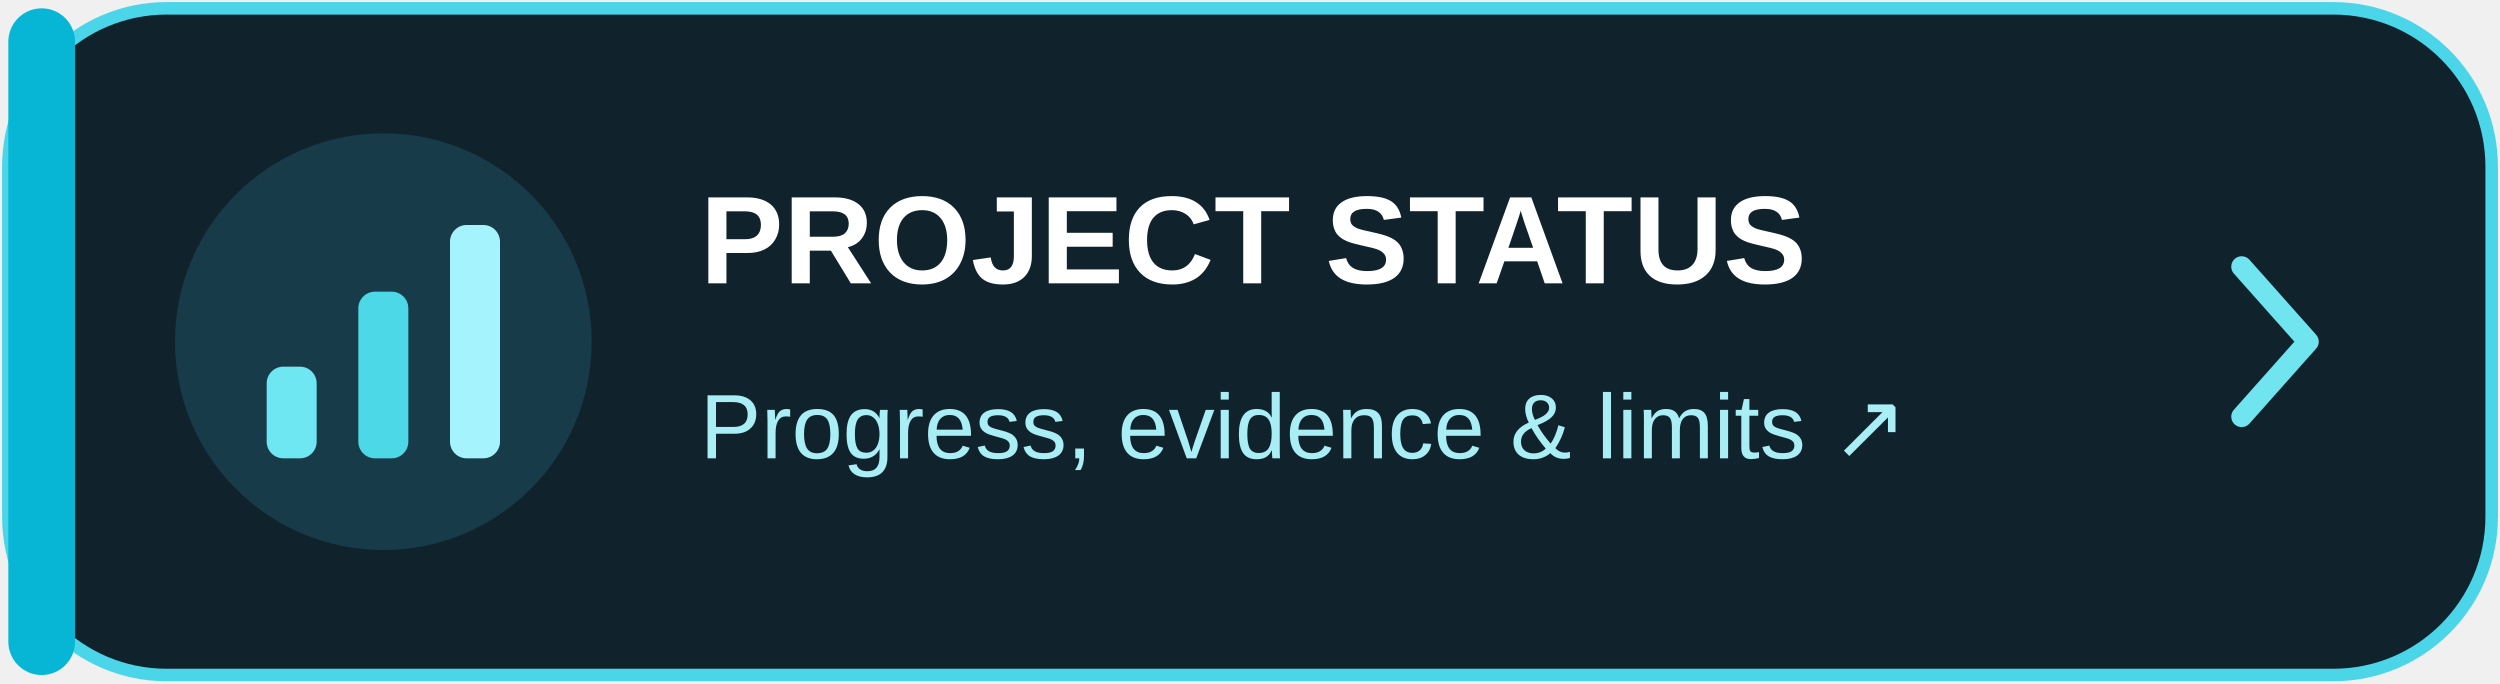
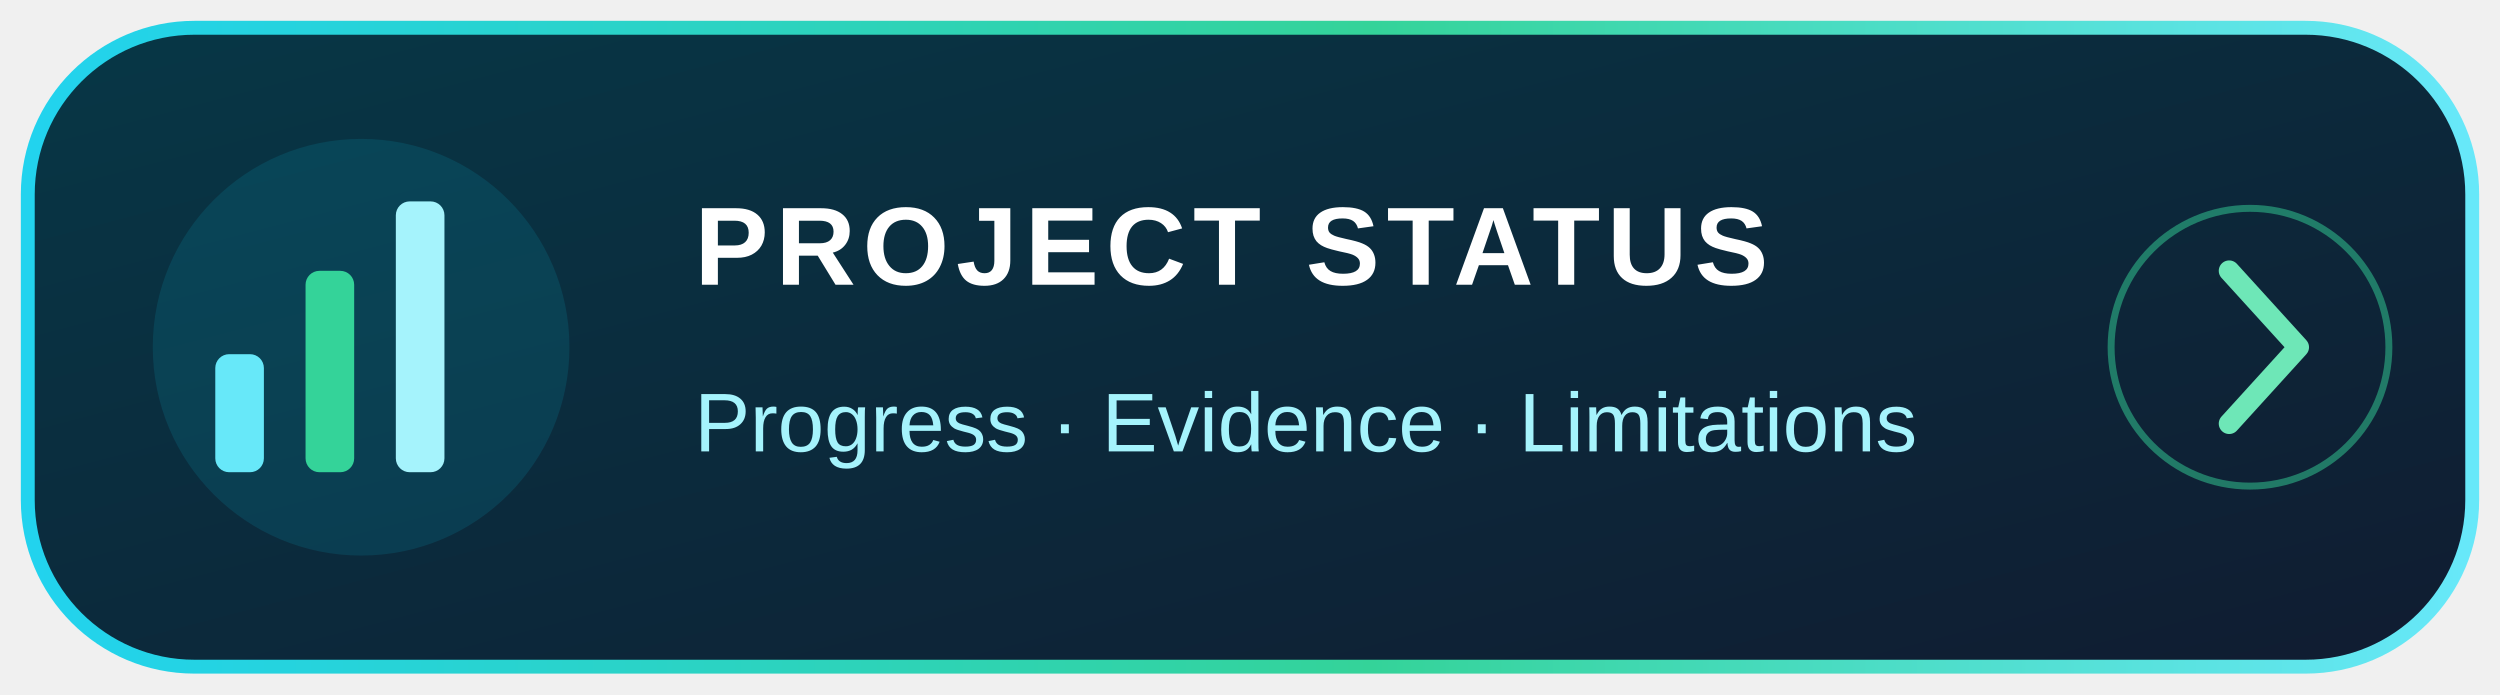
- <svg xmlns="http://www.w3.org/2000/svg" width="300" height="82" viewBox="0 0 300 82">
-   <rect x="1" y="1" width="298" height="80" rx="19" fill="#10232d" stroke="#4bd5e8" stroke-width="1.5" />
-   <rect x="1" y="1" width="8" height="80" rx="4" fill="#06b6d4" />
-   <circle cx="46" cy="41" r="25" fill="#173b49" />
-   <rect x="32" y="44" width="6" height="11" rx="2" fill="#6ee7f2">
-     <animate attributeName="height" values="11;18;11" dur="2.2s" repeatCount="indefinite" />
-     <animate attributeName="y" values="44;37;44" dur="2.2s" repeatCount="indefinite" />
+ <svg xmlns="http://www.w3.org/2000/svg" width="360" height="100" viewBox="0 0 360 100">
+   <defs>
+     <linearGradient id="bg" x1="0" y1="0" x2="1" y2="1">
+       <stop stop-color="#073746" />
+       <stop offset="1" stop-color="#101c31" />
+     </linearGradient>
+     <linearGradient id="edge">
+       <stop stop-color="#22d3ee" />
+       <stop offset=".55" stop-color="#34d399" />
+       <stop offset="1" stop-color="#67e8f9" />
+     </linearGradient>
+   </defs>
+   <rect x="4" y="4" width="352" height="92" rx="24" fill="url(#bg)" stroke="url(#edge)" stroke-width="2">
+     <animate attributeName="stroke-width" values="2;3.5;2" dur="3.3s" repeatCount="indefinite" />
  </rect>
-   <rect x="43" y="35" width="6" height="20" rx="2" fill="#4dd8e7">
-     <animate attributeName="height" values="20;11;20" dur="1.8s" repeatCount="indefinite" />
-     <animate attributeName="y" values="35;44;35" dur="1.8s" repeatCount="indefinite" />
+   <circle cx="52" cy="50" r="30" fill="#06b6d4" opacity=".14">
+     <animate attributeName="r" values="24;32;24" dur="2.8s" repeatCount="indefinite" />
+   </circle>
+   <rect x="31" y="51" width="7" height="17" rx="2" fill="#67e8f9">
+     <animate attributeName="height" values="17;28;17" dur="1.8s" repeatCount="indefinite" />
+     <animate attributeName="y" values="51;40;51" dur="1.8s" repeatCount="indefinite" />
  </rect>
-   <rect x="54" y="27" width="6" height="28" rx="2" fill="#a5f3fc">
-     <animate attributeName="height" values="28;18;28" dur="2.5s" repeatCount="indefinite" />
-     <animate attributeName="y" values="27;37;27" dur="2.5s" repeatCount="indefinite" />
+   <rect x="44" y="39" width="7" height="29" rx="2" fill="#34d399">
+     <animate attributeName="height" values="29;15;29" dur="2.1s" repeatCount="indefinite" />
+     <animate attributeName="y" values="39;53;39" dur="2.1s" repeatCount="indefinite" />
  </rect>
-   <text x="84" y="34" font-family="Arial,sans-serif" font-size="15" font-weight="700" fill="#fff">PROJECT STATUS</text>
-   <text x="84" y="55" font-family="Arial,sans-serif" font-size="11" fill="#a9edf5">Progress, evidence &amp; limits ↗</text>
-   <path d="M269 32l8 9-8 9" fill="none" stroke="#70e5f0" stroke-width="2.5" stroke-linecap="round" stroke-linejoin="round" />
+   <rect x="57" y="29" width="7" height="39" rx="2" fill="#a5f3fc">
+     <animate attributeName="height" values="39;24;39" dur="2.4s" repeatCount="indefinite" />
+     <animate attributeName="y" values="29;44;29" dur="2.4s" repeatCount="indefinite" />
+   </rect>
+   <text x="100" y="41" font-family="Arial,sans-serif" font-size="16" font-weight="700" letter-spacing="1" fill="#fff">PROJECT STATUS</text>
+   <text x="100" y="65" font-family="Arial,sans-serif" font-size="12" fill="#a5f3fc">Progress · Evidence · Limitations</text>
+   <path d="M321 39l10 11-10 11" fill="none" stroke="#6ee7b7" stroke-width="3" stroke-linecap="round" stroke-linejoin="round">
+     <animateTransform attributeName="transform" type="translate" values="0 0;4 0;0 0" dur="1.5s" repeatCount="indefinite" />
+   </path>
+   <circle cx="324" cy="50" r="20" fill="none" stroke="#34d399" stroke-opacity=".5">
+     <animate attributeName="r" values="14;22;14" dur="2.2s" repeatCount="indefinite" />
+     <animate attributeName="stroke-opacity" values=".7;.1;.7" dur="2.2s" repeatCount="indefinite" />
+   </circle>
</svg>
